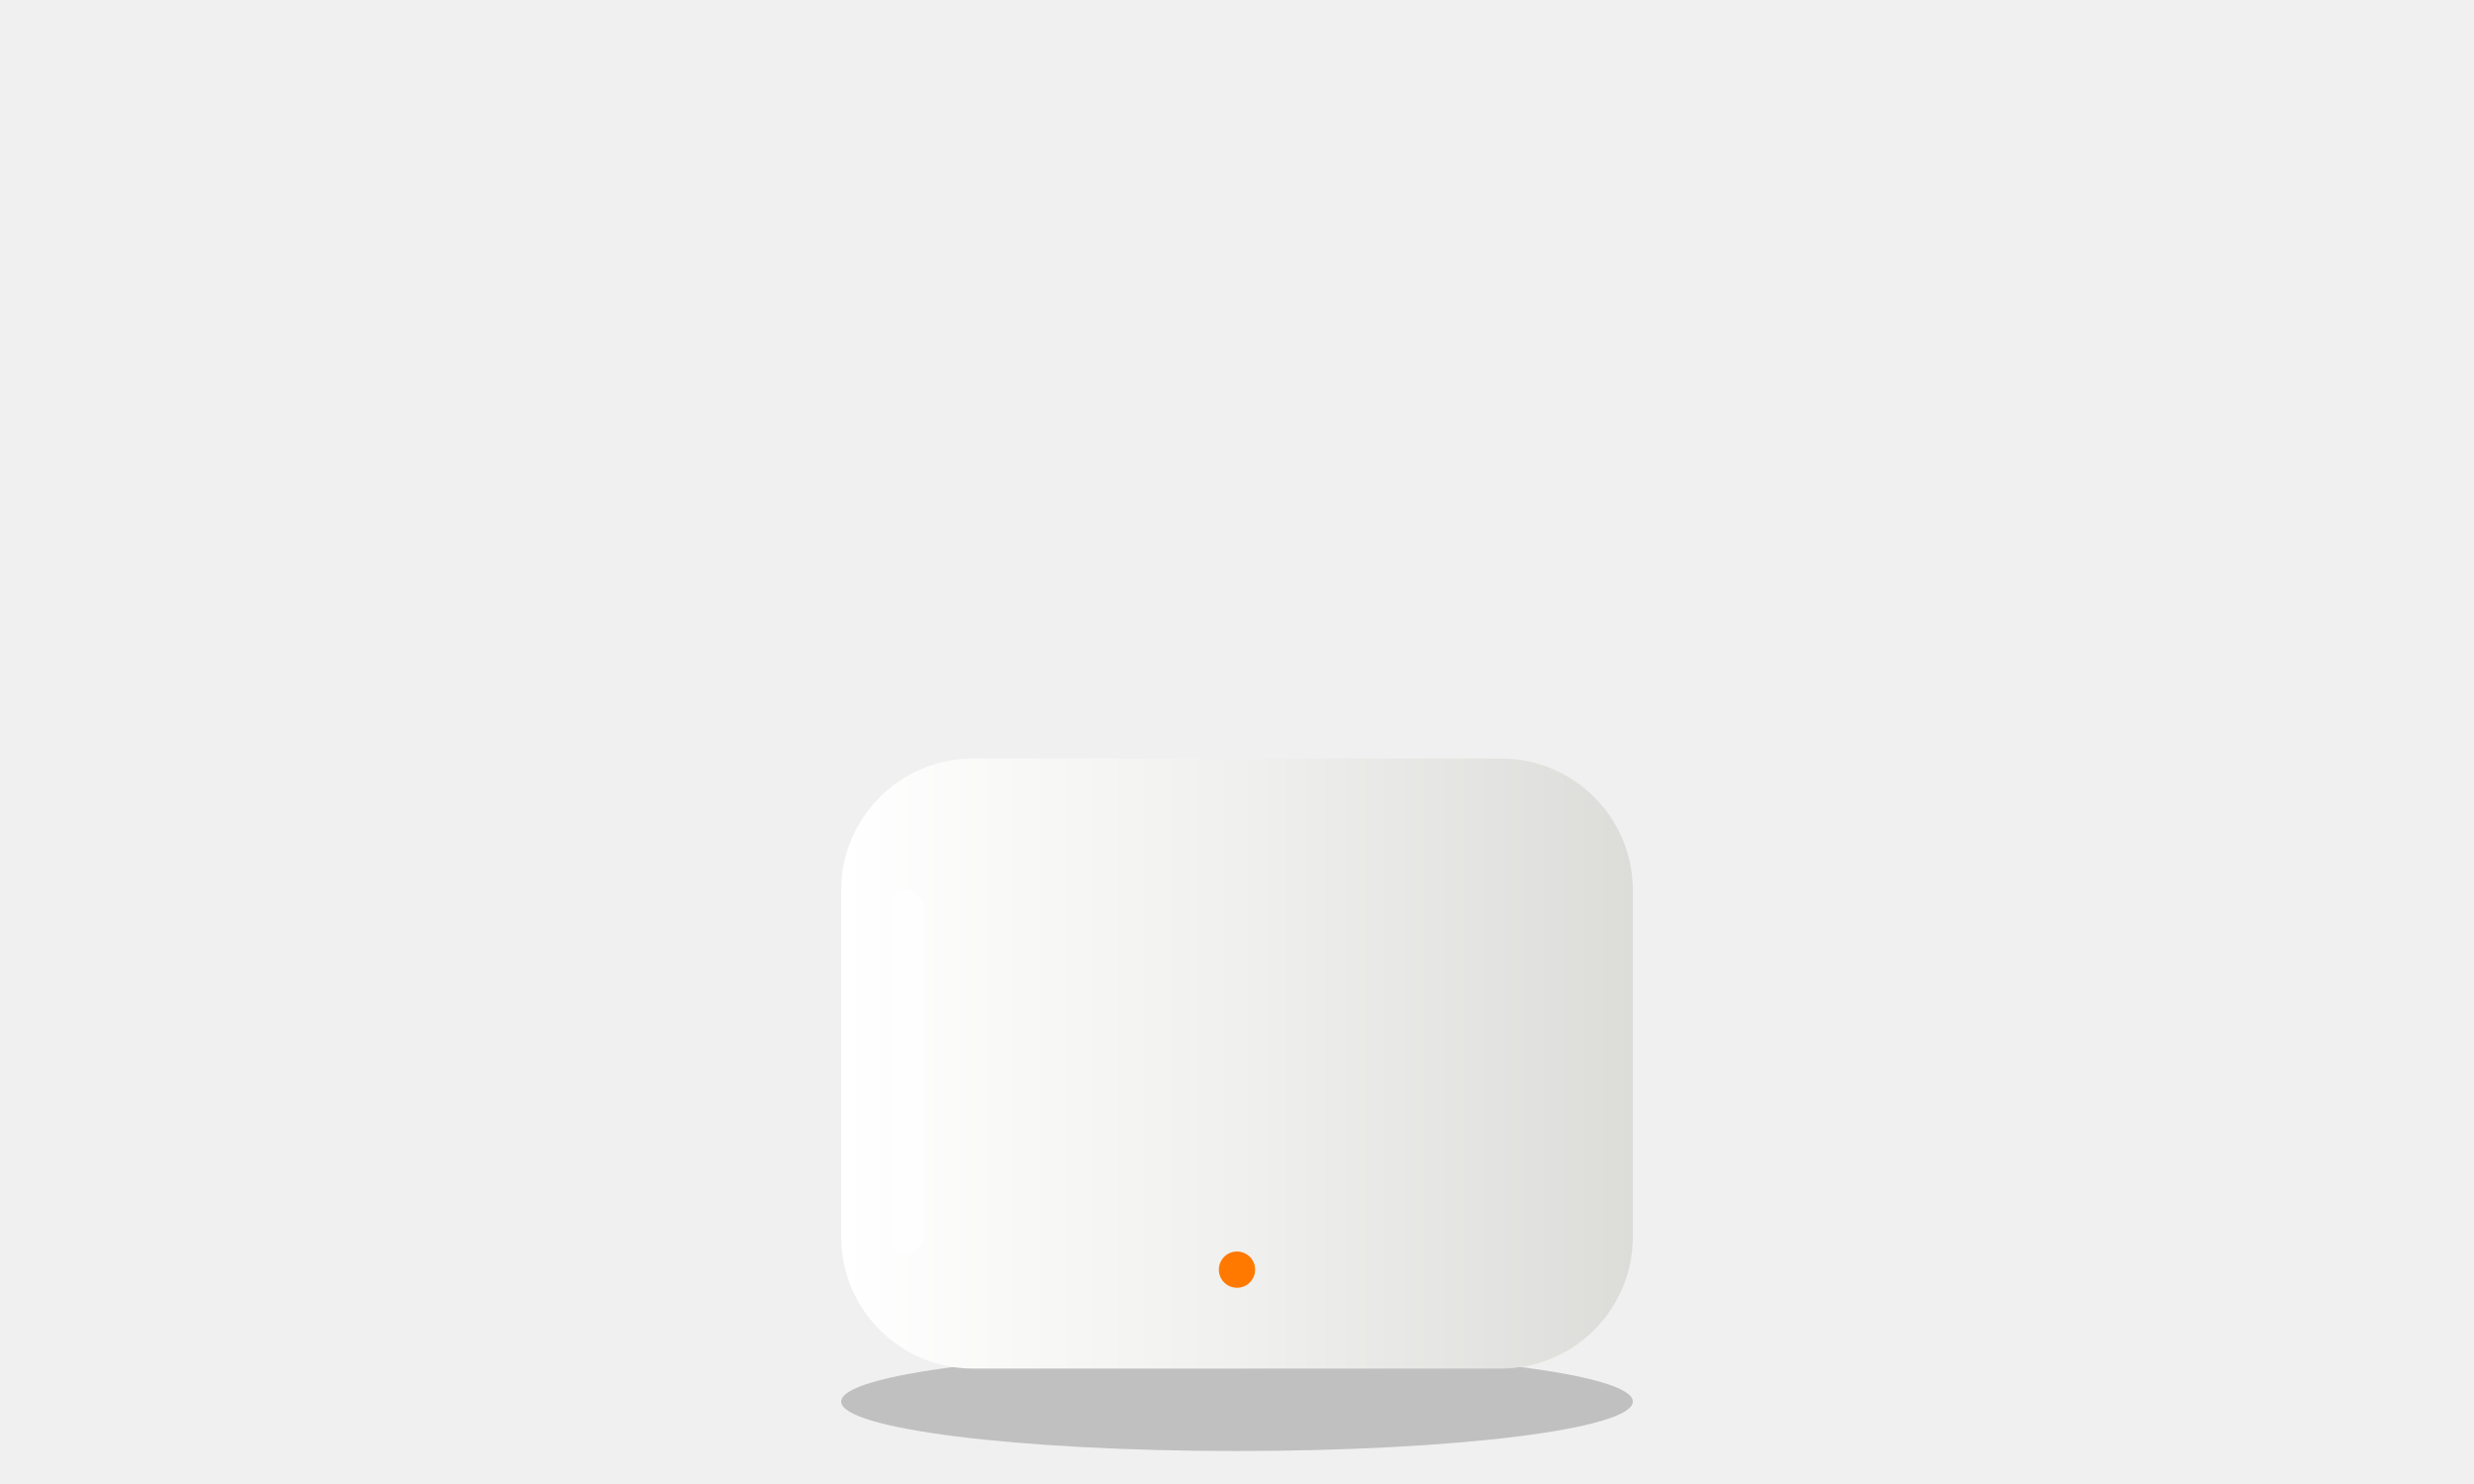
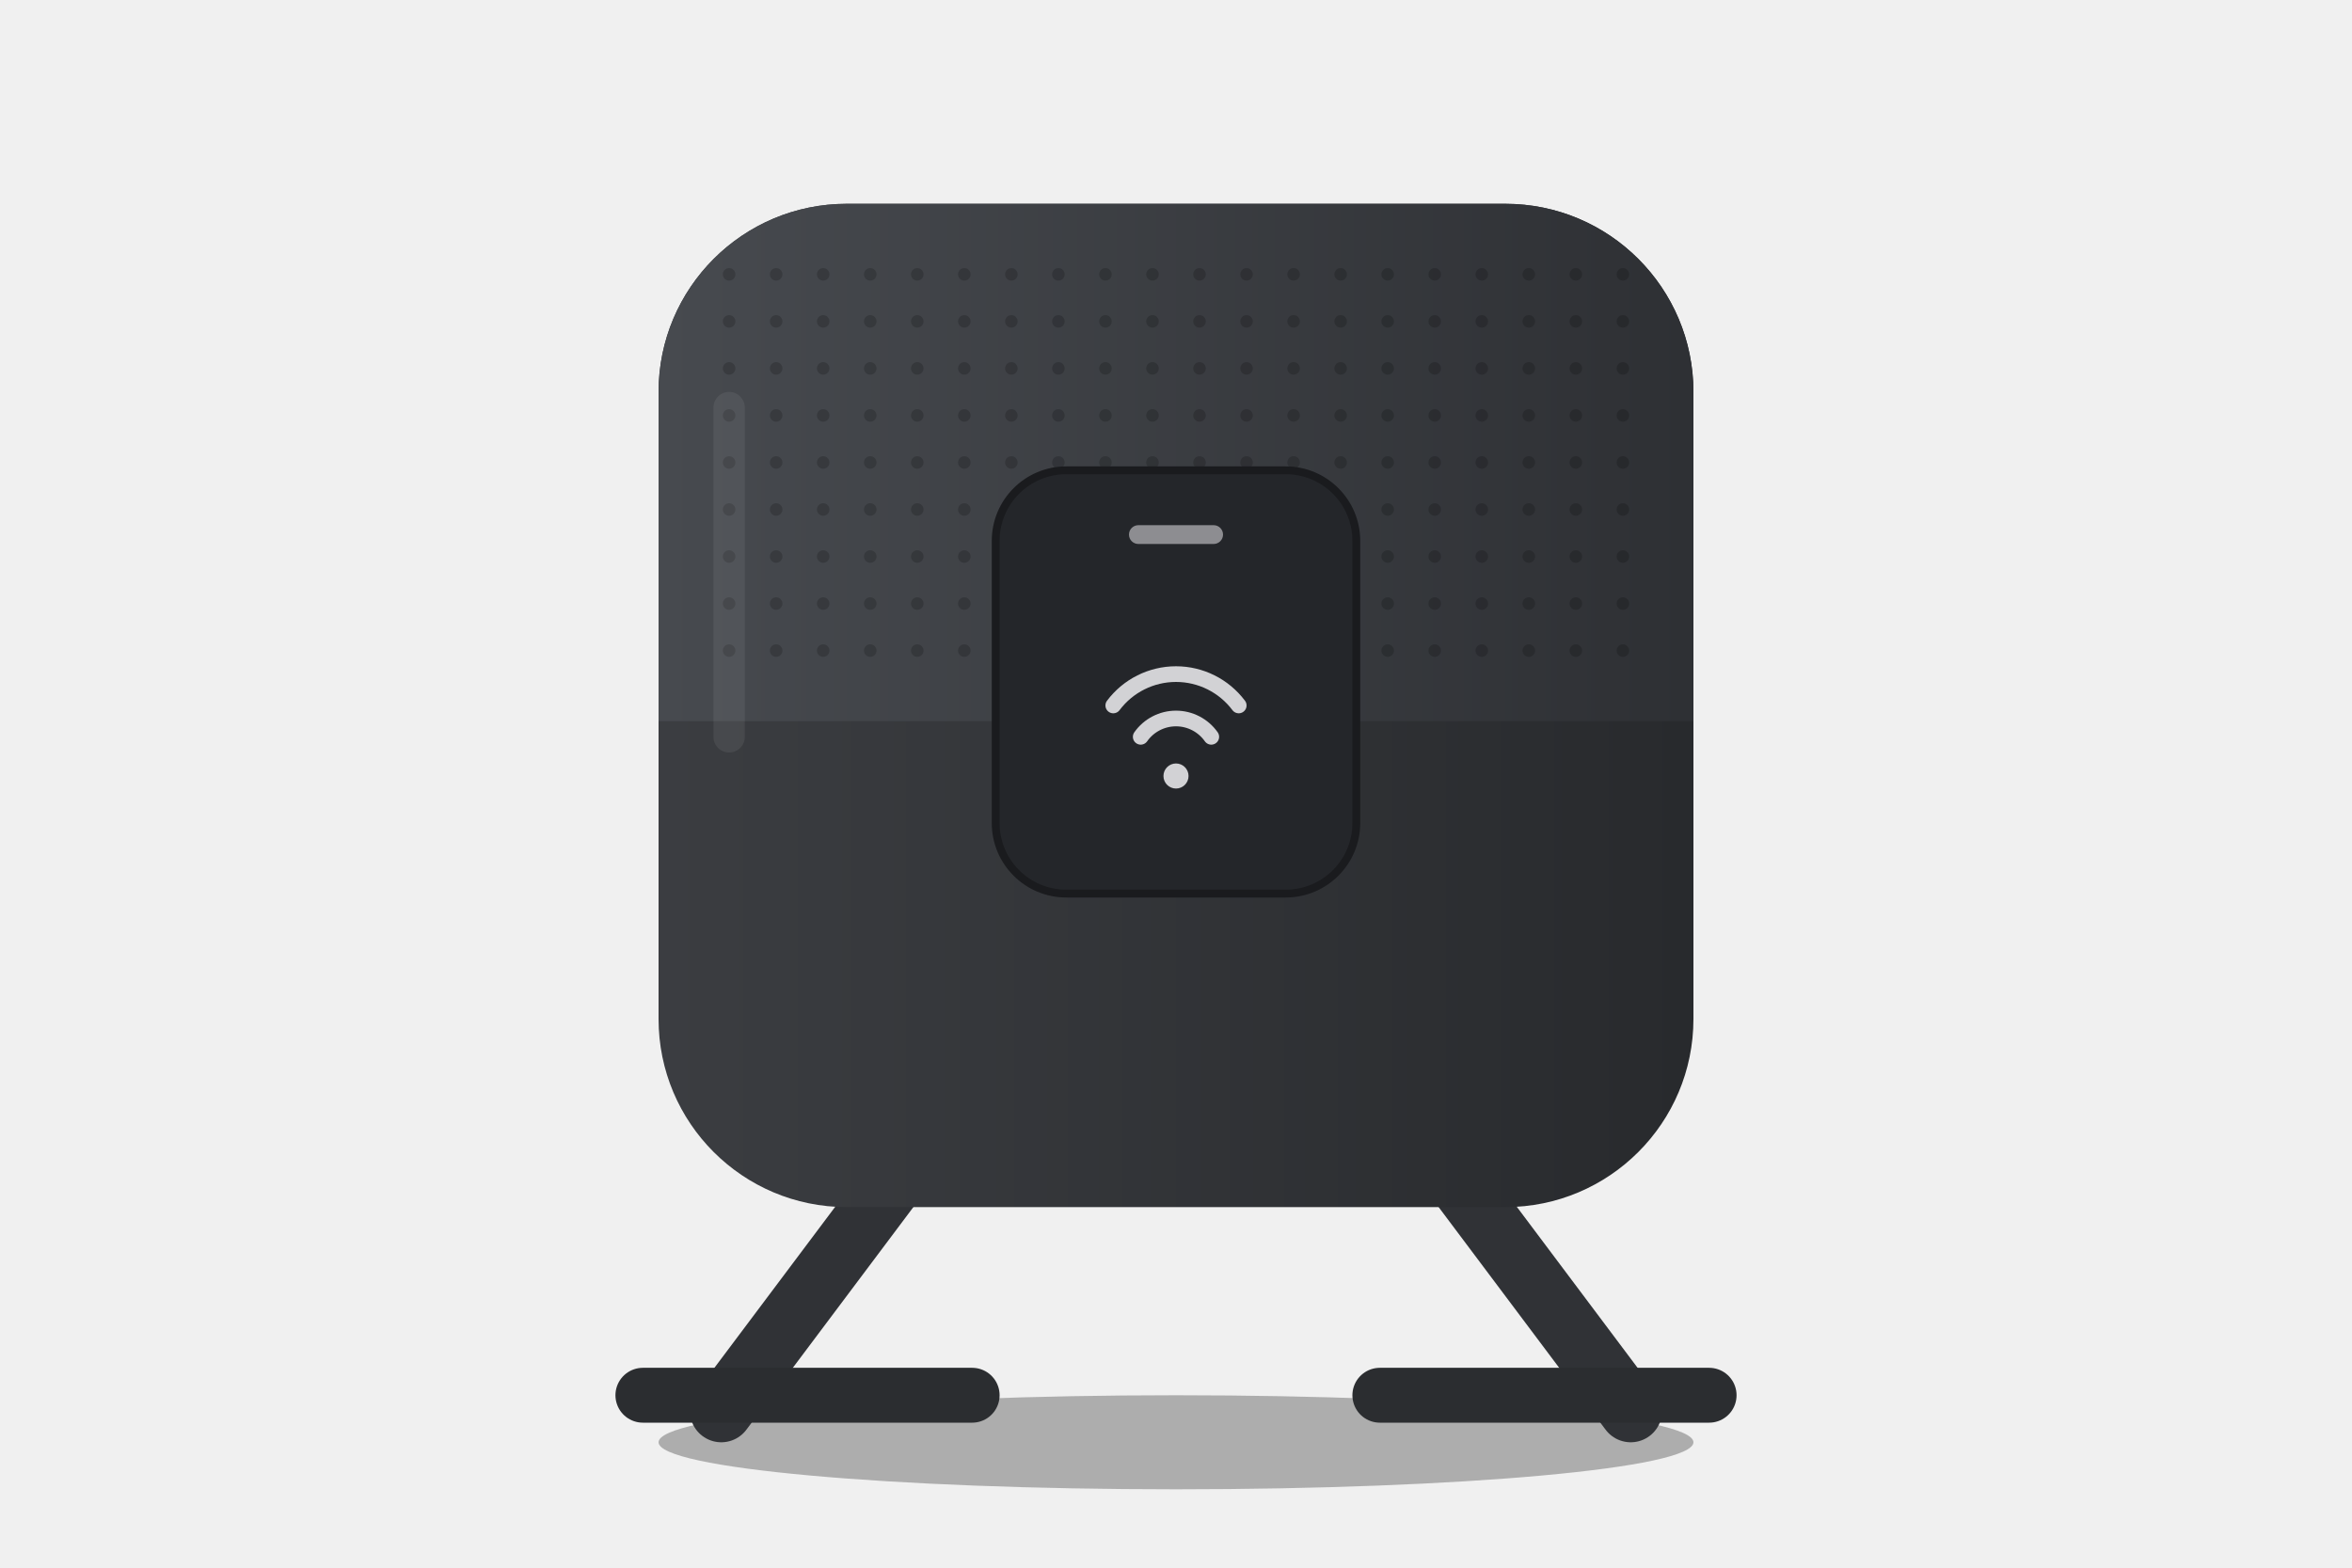
- <svg xmlns="http://www.w3.org/2000/svg" viewBox="0 0 300 180">
+ <svg xmlns="http://www.w3.org/2000/svg" viewBox="0 0 300 200">
  <defs>
-     <linearGradient id="lbs" x1="0" y1="0" x2="1" y2="0">
-       <stop offset="0" stop-color="#ffffff" />
-       <stop offset="0.5" stop-color="#f0f0ee" />
-       <stop offset="1" stop-color="#dcdcd9" />
+     <linearGradient id="lbs1" x1="0" y1="0" x2="1" y2="0">
+       <stop offset="0" stop-color="#474a4f" />
+       <stop offset="1" stop-color="#2e3034" />
+     </linearGradient>
+     <linearGradient id="lbs2" x1="0" y1="0" x2="1" y2="0">
+       <stop offset="0" stop-color="#3b3d41" />
+       <stop offset="1" stop-color="#282a2d" />
    </linearGradient>
  </defs>
-   <ellipse cx="150" cy="170" rx="48" ry="6" opacity=".2" />
-   <rect x="102" y="92" width="96" height="74" rx="16" fill="url(#lbs)" />
-   <rect x="108" y="108" width="4" height="44" rx="2" fill="#fff" opacity=".6" />
-   <circle cx="150" cy="154" r="2.2" fill="#ff7900" />
+   <ellipse cx="150" cy="184" rx="66" ry="6" opacity=".28" />
+   <path d="M116 148 L92 180 M184 148 L208 180" stroke="#303236" stroke-width="8" stroke-linecap="round" />
+   <path d="M82 178 h42 M176 178 h42" stroke="#2b2d30" stroke-width="7" stroke-linecap="round" />
+   <rect x="84" y="26" width="132" height="128" rx="24" fill="url(#lbs2)" />
+   <clipPath id="lbsc">
+     <rect x="84" y="26" width="132" height="128" rx="24" />
+   </clipPath>
+   <g clip-path="url(#lbsc)">
+     <rect x="84" y="26" width="132" height="66" fill="url(#lbs1)" />
+     <circle cx="93" cy="35" r=".8" fill="#000" fill-opacity=".18" />
+     <circle cx="99" cy="35" r=".8" fill="#000" fill-opacity=".18" />
+     <circle cx="105" cy="35" r=".8" fill="#000" fill-opacity=".18" />
+     <circle cx="111" cy="35" r=".8" fill="#000" fill-opacity=".18" />
+     <circle cx="117" cy="35" r=".8" fill="#000" fill-opacity=".18" />
+     <circle cx="123" cy="35" r=".8" fill="#000" fill-opacity=".18" />
+     <circle cx="129" cy="35" r=".8" fill="#000" fill-opacity=".18" />
+     <circle cx="135" cy="35" r=".8" fill="#000" fill-opacity=".18" />
+     <circle cx="141" cy="35" r=".8" fill="#000" fill-opacity=".18" />
+     <circle cx="147" cy="35" r=".8" fill="#000" fill-opacity=".18" />
+     <circle cx="153" cy="35" r=".8" fill="#000" fill-opacity=".18" />
+     <circle cx="159" cy="35" r=".8" fill="#000" fill-opacity=".18" />
+     <circle cx="165" cy="35" r=".8" fill="#000" fill-opacity=".18" />
+     <circle cx="171" cy="35" r=".8" fill="#000" fill-opacity=".18" />
+     <circle cx="177" cy="35" r=".8" fill="#000" fill-opacity=".18" />
+     <circle cx="183" cy="35" r=".8" fill="#000" fill-opacity=".18" />
+     <circle cx="189" cy="35" r=".8" fill="#000" fill-opacity=".18" />
+     <circle cx="195" cy="35" r=".8" fill="#000" fill-opacity=".18" />
+     <circle cx="201" cy="35" r=".8" fill="#000" fill-opacity=".18" />
+     <circle cx="207" cy="35" r=".8" fill="#000" fill-opacity=".18" />
+     <circle cx="93" cy="41" r=".8" fill="#000" fill-opacity=".18" />
+     <circle cx="99" cy="41" r=".8" fill="#000" fill-opacity=".18" />
+     <circle cx="105" cy="41" r=".8" fill="#000" fill-opacity=".18" />
+     <circle cx="111" cy="41" r=".8" fill="#000" fill-opacity=".18" />
+     <circle cx="117" cy="41" r=".8" fill="#000" fill-opacity=".18" />
+     <circle cx="123" cy="41" r=".8" fill="#000" fill-opacity=".18" />
+     <circle cx="129" cy="41" r=".8" fill="#000" fill-opacity=".18" />
+     <circle cx="135" cy="41" r=".8" fill="#000" fill-opacity=".18" />
+     <circle cx="141" cy="41" r=".8" fill="#000" fill-opacity=".18" />
+     <circle cx="147" cy="41" r=".8" fill="#000" fill-opacity=".18" />
+     <circle cx="153" cy="41" r=".8" fill="#000" fill-opacity=".18" />
+     <circle cx="159" cy="41" r=".8" fill="#000" fill-opacity=".18" />
+     <circle cx="165" cy="41" r=".8" fill="#000" fill-opacity=".18" />
+     <circle cx="171" cy="41" r=".8" fill="#000" fill-opacity=".18" />
+     <circle cx="177" cy="41" r=".8" fill="#000" fill-opacity=".18" />
+     <circle cx="183" cy="41" r=".8" fill="#000" fill-opacity=".18" />
+     <circle cx="189" cy="41" r=".8" fill="#000" fill-opacity=".18" />
+     <circle cx="195" cy="41" r=".8" fill="#000" fill-opacity=".18" />
+     <circle cx="201" cy="41" r=".8" fill="#000" fill-opacity=".18" />
+     <circle cx="207" cy="41" r=".8" fill="#000" fill-opacity=".18" />
+     <circle cx="93" cy="47" r=".8" fill="#000" fill-opacity=".18" />
+     <circle cx="99" cy="47" r=".8" fill="#000" fill-opacity=".18" />
+     <circle cx="105" cy="47" r=".8" fill="#000" fill-opacity=".18" />
+     <circle cx="111" cy="47" r=".8" fill="#000" fill-opacity=".18" />
+     <circle cx="117" cy="47" r=".8" fill="#000" fill-opacity=".18" />
+     <circle cx="123" cy="47" r=".8" fill="#000" fill-opacity=".18" />
+     <circle cx="129" cy="47" r=".8" fill="#000" fill-opacity=".18" />
+     <circle cx="135" cy="47" r=".8" fill="#000" fill-opacity=".18" />
+     <circle cx="141" cy="47" r=".8" fill="#000" fill-opacity=".18" />
+     <circle cx="147" cy="47" r=".8" fill="#000" fill-opacity=".18" />
+     <circle cx="153" cy="47" r=".8" fill="#000" fill-opacity=".18" />
+     <circle cx="159" cy="47" r=".8" fill="#000" fill-opacity=".18" />
+     <circle cx="165" cy="47" r=".8" fill="#000" fill-opacity=".18" />
+     <circle cx="171" cy="47" r=".8" fill="#000" fill-opacity=".18" />
+     <circle cx="177" cy="47" r=".8" fill="#000" fill-opacity=".18" />
+     <circle cx="183" cy="47" r=".8" fill="#000" fill-opacity=".18" />
+     <circle cx="189" cy="47" r=".8" fill="#000" fill-opacity=".18" />
+     <circle cx="195" cy="47" r=".8" fill="#000" fill-opacity=".18" />
+     <circle cx="201" cy="47" r=".8" fill="#000" fill-opacity=".18" />
+     <circle cx="207" cy="47" r=".8" fill="#000" fill-opacity=".18" />
+     <circle cx="93" cy="53" r=".8" fill="#000" fill-opacity=".18" />
+     <circle cx="99" cy="53" r=".8" fill="#000" fill-opacity=".18" />
+     <circle cx="105" cy="53" r=".8" fill="#000" fill-opacity=".18" />
+     <circle cx="111" cy="53" r=".8" fill="#000" fill-opacity=".18" />
+     <circle cx="117" cy="53" r=".8" fill="#000" fill-opacity=".18" />
+     <circle cx="123" cy="53" r=".8" fill="#000" fill-opacity=".18" />
+     <circle cx="129" cy="53" r=".8" fill="#000" fill-opacity=".18" />
+     <circle cx="135" cy="53" r=".8" fill="#000" fill-opacity=".18" />
+     <circle cx="141" cy="53" r=".8" fill="#000" fill-opacity=".18" />
+     <circle cx="147" cy="53" r=".8" fill="#000" fill-opacity=".18" />
+     <circle cx="153" cy="53" r=".8" fill="#000" fill-opacity=".18" />
+     <circle cx="159" cy="53" r=".8" fill="#000" fill-opacity=".18" />
+     <circle cx="165" cy="53" r=".8" fill="#000" fill-opacity=".18" />
+     <circle cx="171" cy="53" r=".8" fill="#000" fill-opacity=".18" />
+     <circle cx="177" cy="53" r=".8" fill="#000" fill-opacity=".18" />
+     <circle cx="183" cy="53" r=".8" fill="#000" fill-opacity=".18" />
+     <circle cx="189" cy="53" r=".8" fill="#000" fill-opacity=".18" />
+     <circle cx="195" cy="53" r=".8" fill="#000" fill-opacity=".18" />
+     <circle cx="201" cy="53" r=".8" fill="#000" fill-opacity=".18" />
+     <circle cx="207" cy="53" r=".8" fill="#000" fill-opacity=".18" />
+     <circle cx="93" cy="59" r=".8" fill="#000" fill-opacity=".18" />
+     <circle cx="99" cy="59" r=".8" fill="#000" fill-opacity=".18" />
+     <circle cx="105" cy="59" r=".8" fill="#000" fill-opacity=".18" />
+     <circle cx="111" cy="59" r=".8" fill="#000" fill-opacity=".18" />
+     <circle cx="117" cy="59" r=".8" fill="#000" fill-opacity=".18" />
+     <circle cx="123" cy="59" r=".8" fill="#000" fill-opacity=".18" />
+     <circle cx="129" cy="59" r=".8" fill="#000" fill-opacity=".18" />
+     <circle cx="135" cy="59" r=".8" fill="#000" fill-opacity=".18" />
+     <circle cx="141" cy="59" r=".8" fill="#000" fill-opacity=".18" />
+     <circle cx="147" cy="59" r=".8" fill="#000" fill-opacity=".18" />
+     <circle cx="153" cy="59" r=".8" fill="#000" fill-opacity=".18" />
+     <circle cx="159" cy="59" r=".8" fill="#000" fill-opacity=".18" />
+     <circle cx="165" cy="59" r=".8" fill="#000" fill-opacity=".18" />
+     <circle cx="171" cy="59" r=".8" fill="#000" fill-opacity=".18" />
+     <circle cx="177" cy="59" r=".8" fill="#000" fill-opacity=".18" />
+     <circle cx="183" cy="59" r=".8" fill="#000" fill-opacity=".18" />
+     <circle cx="189" cy="59" r=".8" fill="#000" fill-opacity=".18" />
+     <circle cx="195" cy="59" r=".8" fill="#000" fill-opacity=".18" />
+     <circle cx="201" cy="59" r=".8" fill="#000" fill-opacity=".18" />
+     <circle cx="207" cy="59" r=".8" fill="#000" fill-opacity=".18" />
+     <circle cx="93" cy="65" r=".8" fill="#000" fill-opacity=".18" />
+     <circle cx="99" cy="65" r=".8" fill="#000" fill-opacity=".18" />
+     <circle cx="105" cy="65" r=".8" fill="#000" fill-opacity=".18" />
+     <circle cx="111" cy="65" r=".8" fill="#000" fill-opacity=".18" />
+     <circle cx="117" cy="65" r=".8" fill="#000" fill-opacity=".18" />
+     <circle cx="123" cy="65" r=".8" fill="#000" fill-opacity=".18" />
+     <circle cx="129" cy="65" r=".8" fill="#000" fill-opacity=".18" />
+     <circle cx="135" cy="65" r=".8" fill="#000" fill-opacity=".18" />
+     <circle cx="141" cy="65" r=".8" fill="#000" fill-opacity=".18" />
+     <circle cx="147" cy="65" r=".8" fill="#000" fill-opacity=".18" />
+     <circle cx="153" cy="65" r=".8" fill="#000" fill-opacity=".18" />
+     <circle cx="159" cy="65" r=".8" fill="#000" fill-opacity=".18" />
+     <circle cx="165" cy="65" r=".8" fill="#000" fill-opacity=".18" />
+     <circle cx="171" cy="65" r=".8" fill="#000" fill-opacity=".18" />
+     <circle cx="177" cy="65" r=".8" fill="#000" fill-opacity=".18" />
+     <circle cx="183" cy="65" r=".8" fill="#000" fill-opacity=".18" />
+     <circle cx="189" cy="65" r=".8" fill="#000" fill-opacity=".18" />
+     <circle cx="195" cy="65" r=".8" fill="#000" fill-opacity=".18" />
+     <circle cx="201" cy="65" r=".8" fill="#000" fill-opacity=".18" />
+     <circle cx="207" cy="65" r=".8" fill="#000" fill-opacity=".18" />
+     <circle cx="93" cy="71" r=".8" fill="#000" fill-opacity=".18" />
+     <circle cx="99" cy="71" r=".8" fill="#000" fill-opacity=".18" />
+     <circle cx="105" cy="71" r=".8" fill="#000" fill-opacity=".18" />
+     <circle cx="111" cy="71" r=".8" fill="#000" fill-opacity=".18" />
+     <circle cx="117" cy="71" r=".8" fill="#000" fill-opacity=".18" />
+     <circle cx="123" cy="71" r=".8" fill="#000" fill-opacity=".18" />
+     <circle cx="129" cy="71" r=".8" fill="#000" fill-opacity=".18" />
+     <circle cx="135" cy="71" r=".8" fill="#000" fill-opacity=".18" />
+     <circle cx="141" cy="71" r=".8" fill="#000" fill-opacity=".18" />
+     <circle cx="147" cy="71" r=".8" fill="#000" fill-opacity=".18" />
+     <circle cx="153" cy="71" r=".8" fill="#000" fill-opacity=".18" />
+     <circle cx="159" cy="71" r=".8" fill="#000" fill-opacity=".18" />
+     <circle cx="165" cy="71" r=".8" fill="#000" fill-opacity=".18" />
+     <circle cx="171" cy="71" r=".8" fill="#000" fill-opacity=".18" />
+     <circle cx="177" cy="71" r=".8" fill="#000" fill-opacity=".18" />
+     <circle cx="183" cy="71" r=".8" fill="#000" fill-opacity=".18" />
+     <circle cx="189" cy="71" r=".8" fill="#000" fill-opacity=".18" />
+     <circle cx="195" cy="71" r=".8" fill="#000" fill-opacity=".18" />
+     <circle cx="201" cy="71" r=".8" fill="#000" fill-opacity=".18" />
+     <circle cx="207" cy="71" r=".8" fill="#000" fill-opacity=".18" />
+     <circle cx="93" cy="77" r=".8" fill="#000" fill-opacity=".18" />
+     <circle cx="99" cy="77" r=".8" fill="#000" fill-opacity=".18" />
+     <circle cx="105" cy="77" r=".8" fill="#000" fill-opacity=".18" />
+     <circle cx="111" cy="77" r=".8" fill="#000" fill-opacity=".18" />
+     <circle cx="117" cy="77" r=".8" fill="#000" fill-opacity=".18" />
+     <circle cx="123" cy="77" r=".8" fill="#000" fill-opacity=".18" />
+     <circle cx="129" cy="77" r=".8" fill="#000" fill-opacity=".18" />
+     <circle cx="135" cy="77" r=".8" fill="#000" fill-opacity=".18" />
+     <circle cx="141" cy="77" r=".8" fill="#000" fill-opacity=".18" />
+     <circle cx="147" cy="77" r=".8" fill="#000" fill-opacity=".18" />
+     <circle cx="153" cy="77" r=".8" fill="#000" fill-opacity=".18" />
+     <circle cx="159" cy="77" r=".8" fill="#000" fill-opacity=".18" />
+     <circle cx="165" cy="77" r=".8" fill="#000" fill-opacity=".18" />
+     <circle cx="171" cy="77" r=".8" fill="#000" fill-opacity=".18" />
+     <circle cx="177" cy="77" r=".8" fill="#000" fill-opacity=".18" />
+     <circle cx="183" cy="77" r=".8" fill="#000" fill-opacity=".18" />
+     <circle cx="189" cy="77" r=".8" fill="#000" fill-opacity=".18" />
+     <circle cx="195" cy="77" r=".8" fill="#000" fill-opacity=".18" />
+     <circle cx="201" cy="77" r=".8" fill="#000" fill-opacity=".18" />
+     <circle cx="207" cy="77" r=".8" fill="#000" fill-opacity=".18" />
+     <circle cx="93" cy="83" r=".8" fill="#000" fill-opacity=".18" />
+     <circle cx="99" cy="83" r=".8" fill="#000" fill-opacity=".18" />
+     <circle cx="105" cy="83" r=".8" fill="#000" fill-opacity=".18" />
+     <circle cx="111" cy="83" r=".8" fill="#000" fill-opacity=".18" />
+     <circle cx="117" cy="83" r=".8" fill="#000" fill-opacity=".18" />
+     <circle cx="123" cy="83" r=".8" fill="#000" fill-opacity=".18" />
+     <circle cx="129" cy="83" r=".8" fill="#000" fill-opacity=".18" />
+     <circle cx="135" cy="83" r=".8" fill="#000" fill-opacity=".18" />
+     <circle cx="141" cy="83" r=".8" fill="#000" fill-opacity=".18" />
+     <circle cx="147" cy="83" r=".8" fill="#000" fill-opacity=".18" />
+     <circle cx="153" cy="83" r=".8" fill="#000" fill-opacity=".18" />
+     <circle cx="159" cy="83" r=".8" fill="#000" fill-opacity=".18" />
+     <circle cx="165" cy="83" r=".8" fill="#000" fill-opacity=".18" />
+     <circle cx="171" cy="83" r=".8" fill="#000" fill-opacity=".18" />
+     <circle cx="177" cy="83" r=".8" fill="#000" fill-opacity=".18" />
+     <circle cx="183" cy="83" r=".8" fill="#000" fill-opacity=".18" />
+     <circle cx="189" cy="83" r=".8" fill="#000" fill-opacity=".18" />
+     <circle cx="195" cy="83" r=".8" fill="#000" fill-opacity=".18" />
+     <circle cx="201" cy="83" r=".8" fill="#000" fill-opacity=".18" />
+     <circle cx="207" cy="83" r=".8" fill="#000" fill-opacity=".18" />
+     <rect x="91" y="50" width="4" height="46" rx="2" fill="#fff" opacity=".07" />
+   </g>
+   <rect x="127" y="60" width="46" height="54" rx="9" fill="#24262a" stroke="#1a1b1e" />
+   <rect x="144" y="67" width="12" height="2.4" rx="1.2" fill="#8d8d91" />
+   <g stroke="#d2d2d5" stroke-width="2" fill="none" stroke-linecap="round">
+     <path d="M142 90 a10 10 0 0 1 16 0" />
+     <path d="M145.5 94 a5.5 5.5 0 0 1 9 0" />
+   </g>
+   <circle cx="150" cy="99" r="1.6" fill="#d2d2d5" />
</svg>
